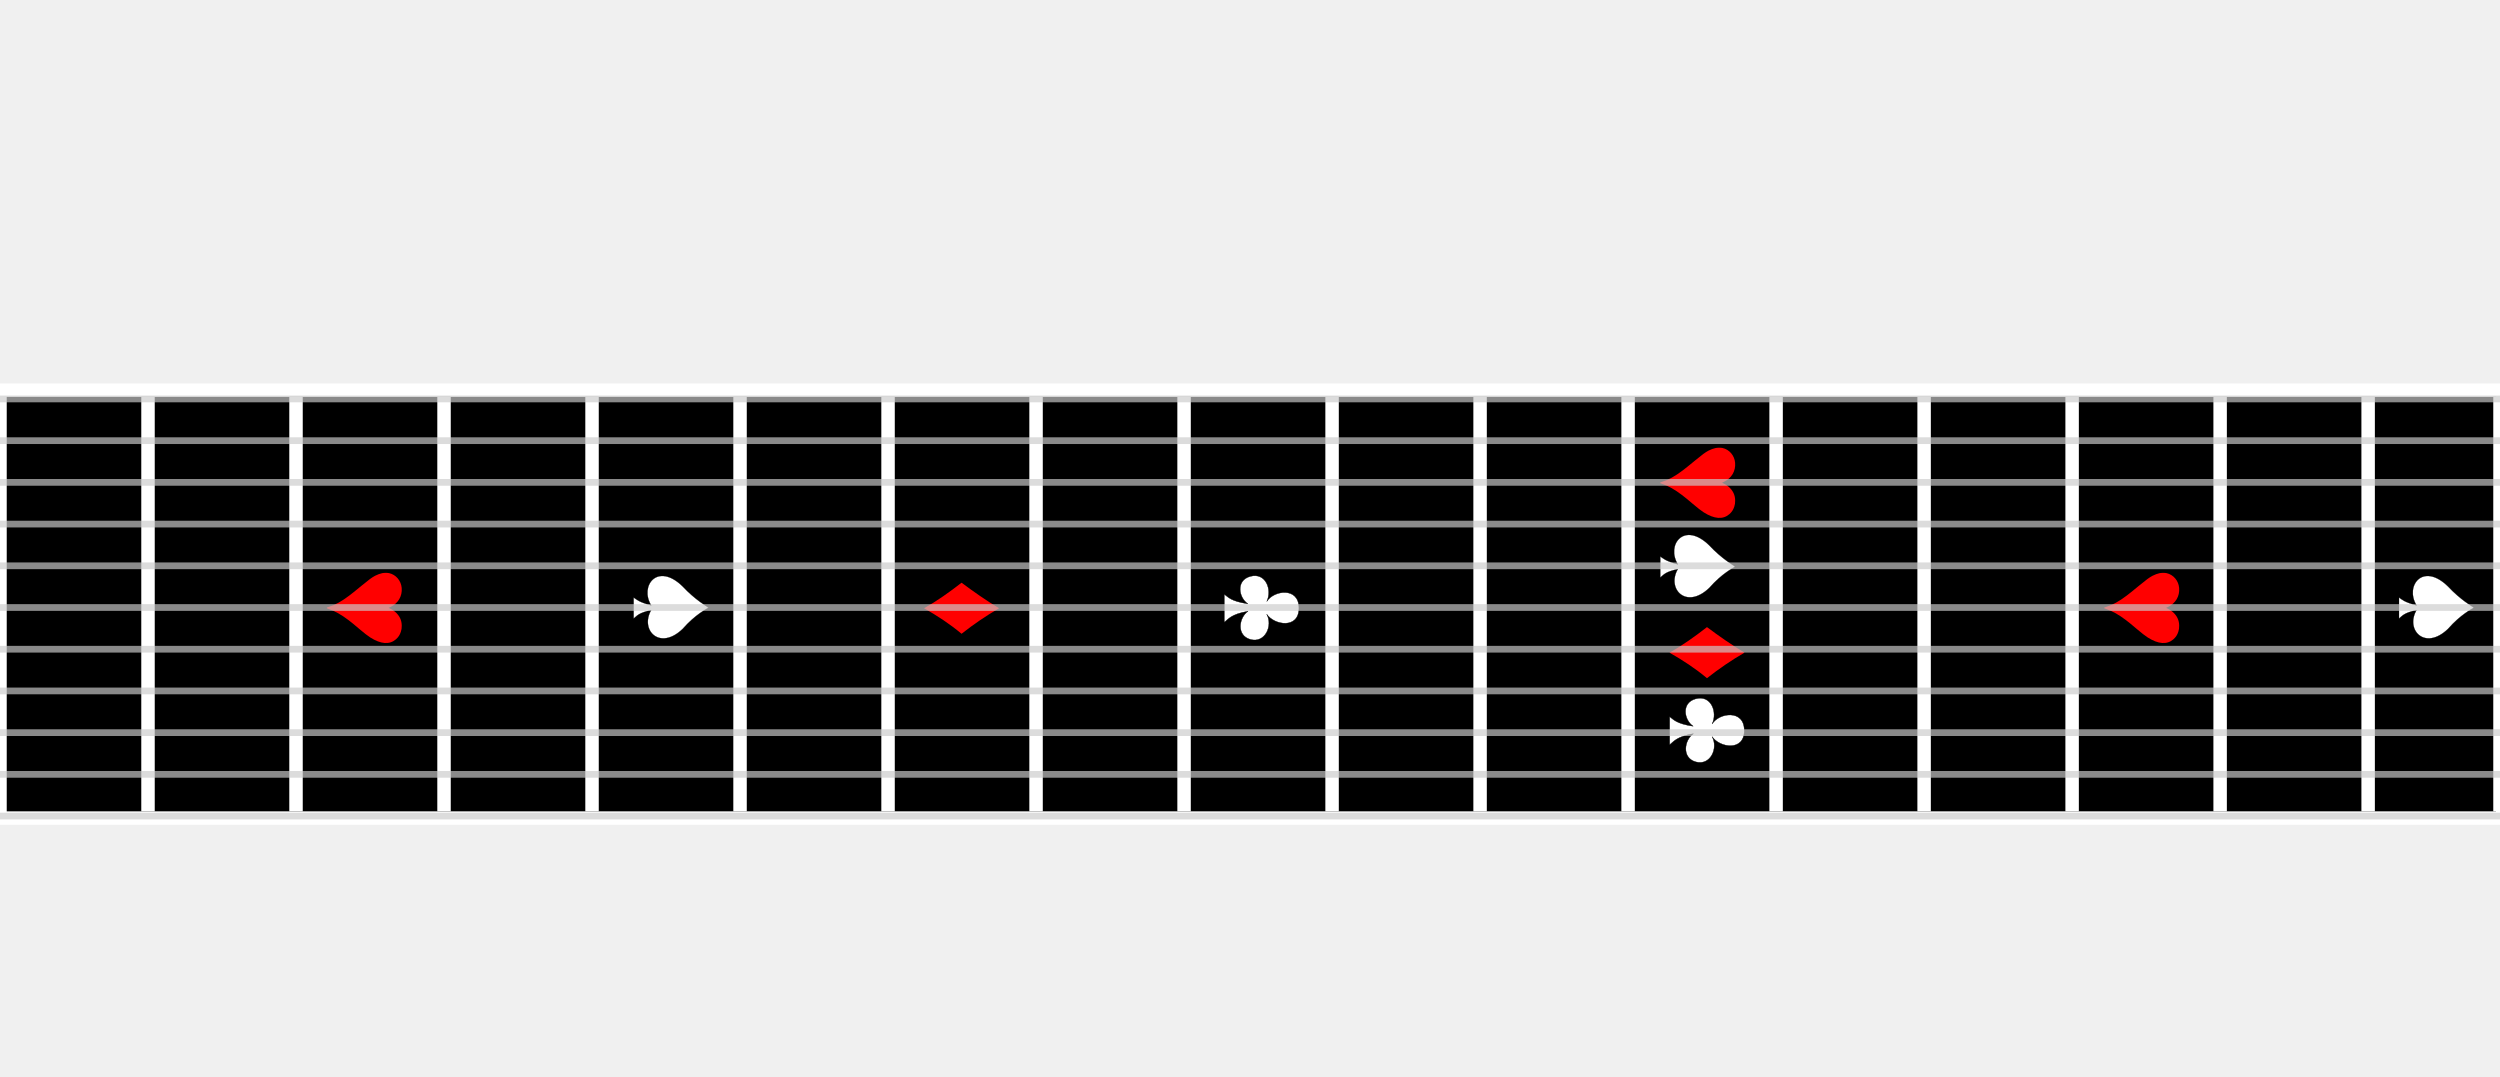
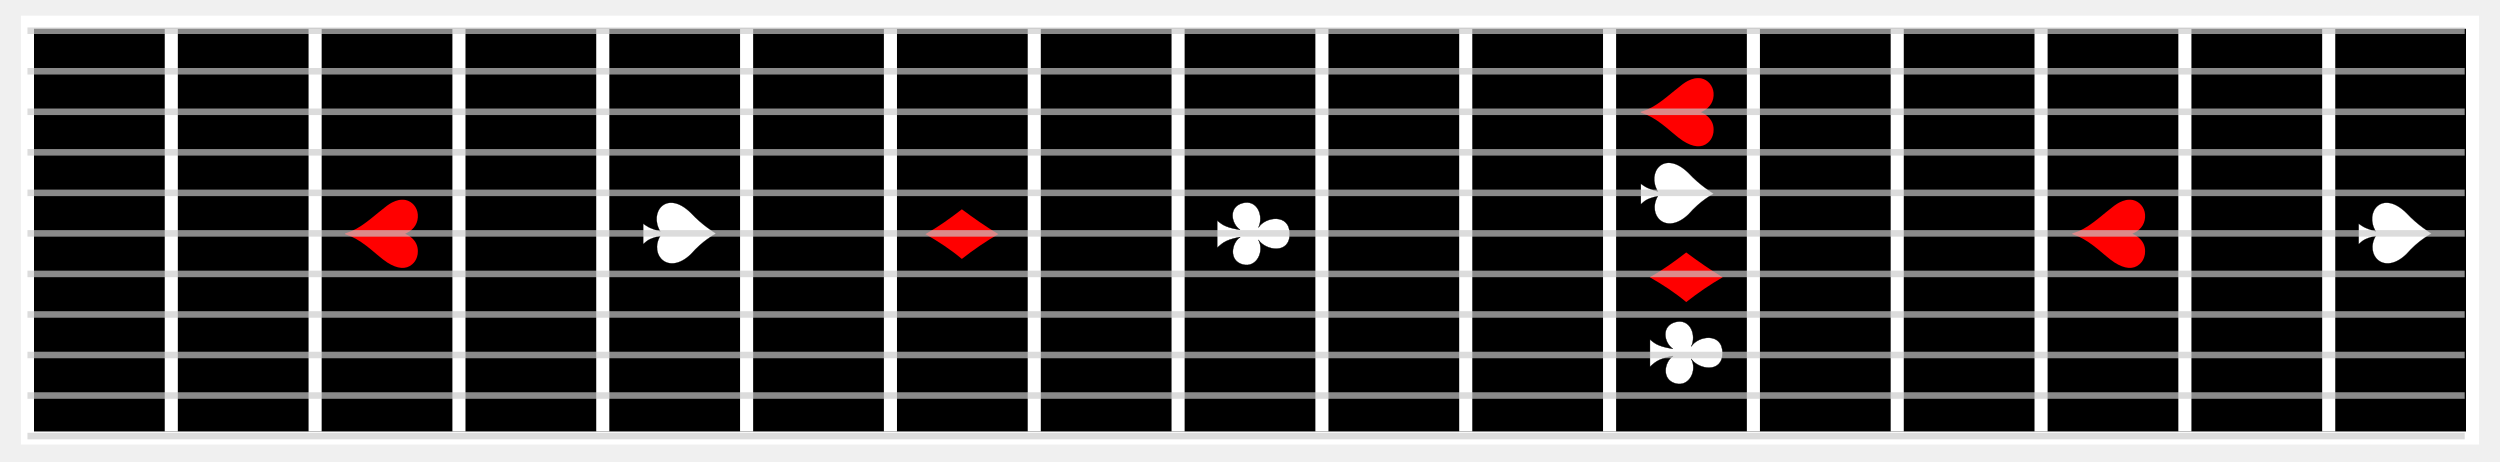
- <svg xmlns="http://www.w3.org/2000/svg" id="steelGuitar" version=" 1.1" viewBox="0 0 1858 800" width="1858" height="800">
-   <polygon points="0,290 1860,290 1860,608 0,608" fill="black" stroke-width="10" stroke="#ffffff" />
-   <path d="         M110 295 110 603          M220 295 220 603         M330 295 330 603          M440 295 440 603         M550 295 550 603          M660 295 660 603          M770 295 770 603          M880 295 880 603         M990 295 990 603          M1100 295 1100 603          M1210 295 1210 603          M1320 295 1320 603         M1430 295 1430 603          M1540 295 1540 603          M1650 295 1650 603          M1760 295 1760 603         M1858 295 1858 603       " stroke-width="10" stroke="#ffffff" />
-   <path transform="rotate(90) translate(510, -1310) scale(0.15)" id="rect3667" d="M 187.18,250.387 C 128.367,222.293 41.853,255.804 62.322,331.399 C 82.269,405.068 168.413,388.901 198.201,344.058 C 185.774,429.083 163.949,442.32 150.867,460.778 L 289.751,460.778 C 275.679,441.039 250.127,429.083 235.143,342.892 C 265.159,387.66 355.396,403.18 375.055,330.576 C 394.393,259.155 307.221,218.481 249.254,250.813 C 304.839,213.488 324.801,90.9 219.523,90.9 C 113.205,90.9 130.944,215.884 187.18,250.387 z " style="color:#000000;fill:#ffffff;fill-opacity:1;fill-rule:nonzero;stroke:#000000;stroke-width:1.811;stroke-linecap:butt;stroke-linejoin:miter;stroke-miterlimit:4;stroke-dashoffset:0;stroke-opacity:1;marker:none;marker-start:none;marker-mid:none;marker-end:none;visibility:visible;display:block;overflow:visible" />
-   <path transform="rotate(90) translate(400, -1310) scale(0.15)" id="path2139" d="M 566.999,90.004 C 528.301,154.401 484.737,216.348 440.477,275.844 C 486.822,335.339 531.082,397.286 566.999,461.683 C 604.307,396.061 645.091,333.501 693.521,275.844 C 646.481,216.348 603.612,153.176 566.999,90.004 z " style="fill:#ff0000;fill-opacity:1;fill-rule:evenodd;stroke:none;stroke-width:1pt;stroke-linecap:butt;stroke-linejoin:miter;stroke-opacity:1" />
-   <path transform="rotate(90) translate(336, -1370) scale(0.15)" style="fill:#ffffff;fill-opacity:1;fill-rule:evenodd;stroke:#000000;stroke-width:0.856pt;stroke-linecap:butt;stroke-linejoin:miter;stroke-opacity:1" d="M 462.295,664.328 C 340.151,789.05 459.887,879.519 556.409,819.974 C 538.184,884.942 528.161,890.054 517.097,907.164 L 621.311,907.164 C 607.934,889.887 593.885,884.942 579.651,820.344 C 678.198,876.954 782.061,778.23 672.712,664.328 C 601.197,601.773 573.432,544.663 567.503,536.554 C 561.814,543.311 528.295,602.934 462.295,664.328 z " id="path2076" />
-   <path transform="rotate(90) translate(326, -1370) scale(0.15)" id="path30" d="M 216.5,906.612 C 216.157,905.994 214.682,901.524 213.222,896.679 C 203.968,865.973 186.789,834.88 158.021,796.767 C 147.213,782.448 137.04,769.768 109.532,736.33 C 77.681,697.612 68.557,685.209 59.344,668.102 C 53.904,657.999 48.266,642.628 46.41,632.839 C 44.556,623.056 44.526,607.072 46.346,598.75 C 53.749,564.895 83.821,539.355 119.779,536.381 C 160.972,532.974 196.011,553.783 214.422,592.588 L 218.533,601.253 L 221.628,594.407 C 226.225,584.236 230.653,577.356 238.126,568.773 C 257.154,546.92 279.8,536.215 307.081,536.177 C 319.301,536.16 326.303,537.175 336.716,540.47 C 352.29,545.398 364.014,553.075 374.455,565.183 C 401.665,596.736 398.443,639.723 364.923,692.37 C 357.103,704.651 342.995,722.822 323.593,745.602 C 301.249,771.833 290.332,785.165 279.155,799.867 C 252.364,835.107 234.345,867.127 224.434,897.11 C 222.922,901.684 221.338,905.946 220.914,906.581 C 219.929,908.057 217.312,908.075 216.5,906.612 z " style="fill:#ff0000;fill-opacity:1" />
-   <path transform="rotate(90) translate(419, -979) scale(0.15)" id="rect3667" d="M 187.18,250.387 C 128.367,222.293 41.853,255.804 62.322,331.399 C 82.269,405.068 168.413,388.901 198.201,344.058 C 185.774,429.083 163.949,442.32 150.867,460.778 L 289.751,460.778 C 275.679,441.039 250.127,429.083 235.143,342.892 C 265.159,387.66 355.396,403.18 375.055,330.576 C 394.393,259.155 307.221,218.481 249.254,250.813 C 304.839,213.488 324.801,90.9 219.523,90.9 C 113.205,90.9 130.944,215.884 187.18,250.387 z " style="color:#000000;fill:#ffffff;fill-opacity:1;fill-rule:nonzero;stroke:#000000;stroke-width:1.811;stroke-linecap:butt;stroke-linejoin:miter;stroke-miterlimit:4;stroke-dashoffset:0;stroke-opacity:1;marker:none;marker-start:none;marker-mid:none;marker-end:none;visibility:visible;display:block;overflow:visible" />
-   <path transform="rotate(90) translate(367, -756) scale(0.15)" id="path2139" d="M 566.999,90.004 C 528.301,154.401 484.737,216.348 440.477,275.844 C 486.822,335.339 531.082,397.286 566.999,461.683 C 604.307,396.061 645.091,333.501 693.521,275.844 C 646.481,216.348 603.612,153.176 566.999,90.004 z " style="fill:#ff0000;fill-opacity:1;fill-rule:evenodd;stroke:none;stroke-width:1pt;stroke-linecap:butt;stroke-linejoin:miter;stroke-opacity:1" />
-   <path transform="rotate(90) translate(366.5, -607) scale(0.15)" style="fill:#ffffff;fill-opacity:1;fill-rule:evenodd;stroke:#000000;stroke-width:0.856pt;stroke-linecap:butt;stroke-linejoin:miter;stroke-opacity:1" d="M 462.295,664.328 C 340.151,789.05 459.887,879.519 556.409,819.974 C 538.184,884.942 528.161,890.054 517.097,907.164 L 621.311,907.164 C 607.934,889.887 593.885,884.942 579.651,820.344 C 678.198,876.954 782.061,778.23 672.712,664.328 C 601.197,601.773 573.432,544.663 567.503,536.554 C 561.814,543.311 528.295,602.934 462.295,664.328 z " id="path2076" />
-   <path transform="rotate(90) translate(419, -379) scale(0.15)" id="path30" d="M 216.5,906.612 C 216.157,905.994 214.682,901.524 213.222,896.679 C 203.968,865.973 186.789,834.88 158.021,796.767 C 147.213,782.448 137.04,769.768 109.532,736.33 C 77.681,697.612 68.557,685.209 59.344,668.102 C 53.904,657.999 48.266,642.628 46.41,632.839 C 44.556,623.056 44.526,607.072 46.346,598.75 C 53.749,564.895 83.821,539.355 119.779,536.381 C 160.972,532.974 196.011,553.783 214.422,592.588 L 218.533,601.253 L 221.628,594.407 C 226.225,584.236 230.653,577.356 238.126,568.773 C 257.154,546.92 279.8,536.215 307.081,536.177 C 319.301,536.16 326.303,537.175 336.716,540.47 C 352.29,545.398 364.014,553.075 374.455,565.183 C 401.665,596.736 398.443,639.723 364.923,692.37 C 357.103,704.651 342.995,722.822 323.593,745.602 C 301.249,771.833 290.332,785.165 279.155,799.867 C 252.364,835.107 234.345,867.127 224.434,897.11 C 222.922,901.684 221.338,905.946 220.914,906.581 C 219.929,908.057 217.312,908.075 216.5,906.612 z " style="fill:#ff0000;fill-opacity:1" />
-   <path transform="rotate(90) translate(366.5, -1919) scale(0.15)" style="fill:#ffffff;fill-opacity:1;fill-rule:evenodd;stroke:#000000;stroke-width:0.856pt;stroke-linecap:butt;stroke-linejoin:miter;stroke-opacity:1" d="M 462.295,664.328 C 340.151,789.05 459.887,879.519 556.409,819.974 C 538.184,884.942 528.161,890.054 517.097,907.164 L 621.311,907.164 C 607.934,889.887 593.885,884.942 579.651,820.344 C 678.198,876.954 782.061,778.23 672.712,664.328 C 601.197,601.773 573.432,544.663 567.503,536.554 C 561.814,543.311 528.295,602.934 462.295,664.328 z " id="path2076" />
-   <path transform="rotate(90) translate(419, -1700) scale(0.15)" id="path30" d="M 216.5,906.612 C 216.157,905.994 214.682,901.524 213.222,896.679 C 203.968,865.973 186.789,834.88 158.021,796.767 C 147.213,782.448 137.04,769.768 109.532,736.33 C 77.681,697.612 68.557,685.209 59.344,668.102 C 53.904,657.999 48.266,642.628 46.41,632.839 C 44.556,623.056 44.526,607.072 46.346,598.75 C 53.749,564.895 83.821,539.355 119.779,536.381 C 160.972,532.974 196.011,553.783 214.422,592.588 L 218.533,601.253 L 221.628,594.407 C 226.225,584.236 230.653,577.356 238.126,568.773 C 257.154,546.92 279.8,536.215 307.081,536.177 C 319.301,536.16 326.303,537.175 336.716,540.47 C 352.29,545.398 364.014,553.075 374.455,565.183 C 401.665,596.736 398.443,639.723 364.923,692.37 C 357.103,704.651 342.995,722.822 323.593,745.602 C 301.249,771.833 290.332,785.165 279.155,799.867 C 252.364,835.107 234.345,867.127 224.434,897.11 C 222.922,901.684 221.338,905.946 220.914,906.581 C 219.929,908.057 217.312,908.075 216.5,906.612 z " style="fill:#ff0000;fill-opacity:1" />
-   <rect class="string" x="0" y="294" width="1864" height="5" fill="rgba(204,204,204,0.678)" />
-   <rect class="string" x="0" y="325" width="1864" height="5" fill="rgba(204,204,204,0.678)" />
-   <rect class="string" x="0" y="356" width="1864" height="5" fill="rgba(204,204,204,0.678)" />
-   <rect class="string" x="0" y="387" width="1864" height="5" fill="rgba(204,204,204,0.678)" />
-   <rect class="string" x="0" y="418" width="1864" height="5" fill="rgba(204,204,204,0.678)" />
-   <rect class="string" x="0" y="449" width="1864" height="5" fill="rgba(204,204,204,0.678)" />
-   <rect class="string" x="0" y="480" width="1864" height="5" fill="rgba(204,204,204,0.678)" />
-   <rect class="string" x="0" y="511" width="1864" height="5" fill="rgba(204,204,204,0.678)" />
-   <rect class="string" x="0" y="542" width="1864" height="5" fill="rgba(204,204,204,0.678)" />
-   <rect class="string" x="0" y="573" width="1864" height="5" fill="rgba(204,204,204,0.678)" />
-   <rect class="string" x="0" y="604" width="1864" height="5" fill="rgba(204,204,204,0.678)" />
+ <svg xmlns="http://www.w3.org/2000/svg" id="steelGuitar" version=" 1.1" viewBox="0 0 1912 353" width="1912" height="353">
+   <g transform="translate(21, -273)">
+     <polygon points="0,290 1870,290 1870,608 0,608" fill="black" stroke-width="10" stroke="#ffffff" />
+     <path d="         M110 295 110 603          M220 295 220 603         M330 295 330 603          M440 295 440 603         M550 295 550 603          M660 295 660 603          M770 295 770 603          M880 295 880 603         M990 295 990 603          M1100 295 1100 603          M1210 295 1210 603          M1320 295 1320 603         M1430 295 1430 603          M1540 295 1540 603          M1650 295 1650 603          M1760 295 1760 603         M1870 295 M1870 603       " stroke-width="10" stroke="#ffffff" />
+     <path transform="rotate(90) translate(510, -1310) scale(0.15)" id="rect3667" d="M 187.18,250.387 C 128.367,222.293 41.853,255.804 62.322,331.399 C 82.269,405.068 168.413,388.901 198.201,344.058 C 185.774,429.083 163.949,442.32 150.867,460.778 L 289.751,460.778 C 275.679,441.039 250.127,429.083 235.143,342.892 C 265.159,387.66 355.396,403.18 375.055,330.576 C 394.393,259.155 307.221,218.481 249.254,250.813 C 304.839,213.488 324.801,90.9 219.523,90.9 C 113.205,90.9 130.944,215.884 187.18,250.387 z " style="color:#000000;fill:#ffffff;fill-opacity:1;fill-rule:nonzero;stroke:#000000;stroke-width:1.811;stroke-linecap:butt;stroke-linejoin:miter;stroke-miterlimit:4;stroke-dashoffset:0;stroke-opacity:1;marker:none;marker-start:none;marker-mid:none;marker-end:none;visibility:visible;display:block;overflow:visible" />
+     <path transform="rotate(90) translate(400, -1310) scale(0.15)" id="path2139" d="M 566.999,90.004 C 528.301,154.401 484.737,216.348 440.477,275.844 C 486.822,335.339 531.082,397.286 566.999,461.683 C 604.307,396.061 645.091,333.501 693.521,275.844 C 646.481,216.348 603.612,153.176 566.999,90.004 z " style="fill:#ff0000;fill-opacity:1;fill-rule:evenodd;stroke:none;stroke-width:1pt;stroke-linecap:butt;stroke-linejoin:miter;stroke-opacity:1" />
+     <path transform="rotate(90) translate(336, -1370) scale(0.15)" style="fill:#ffffff;fill-opacity:1;fill-rule:evenodd;stroke:#000000;stroke-width:0.856pt;stroke-linecap:butt;stroke-linejoin:miter;stroke-opacity:1" d="M 462.295,664.328 C 340.151,789.05 459.887,879.519 556.409,819.974 C 538.184,884.942 528.161,890.054 517.097,907.164 L 621.311,907.164 C 607.934,889.887 593.885,884.942 579.651,820.344 C 678.198,876.954 782.061,778.23 672.712,664.328 C 601.197,601.773 573.432,544.663 567.503,536.554 C 561.814,543.311 528.295,602.934 462.295,664.328 z " id="path2076" />
+     <path transform="rotate(90) translate(326, -1370) scale(0.15)" id="path30" d="M 216.5,906.612 C 216.157,905.994 214.682,901.524 213.222,896.679 C 203.968,865.973 186.789,834.88 158.021,796.767 C 147.213,782.448 137.04,769.768 109.532,736.33 C 77.681,697.612 68.557,685.209 59.344,668.102 C 53.904,657.999 48.266,642.628 46.41,632.839 C 44.556,623.056 44.526,607.072 46.346,598.75 C 53.749,564.895 83.821,539.355 119.779,536.381 C 160.972,532.974 196.011,553.783 214.422,592.588 L 218.533,601.253 L 221.628,594.407 C 226.225,584.236 230.653,577.356 238.126,568.773 C 257.154,546.92 279.8,536.215 307.081,536.177 C 319.301,536.16 326.303,537.175 336.716,540.47 C 352.29,545.398 364.014,553.075 374.455,565.183 C 401.665,596.736 398.443,639.723 364.923,692.37 C 357.103,704.651 342.995,722.822 323.593,745.602 C 301.249,771.833 290.332,785.165 279.155,799.867 C 252.364,835.107 234.345,867.127 224.434,897.11 C 222.922,901.684 221.338,905.946 220.914,906.581 C 219.929,908.057 217.312,908.075 216.5,906.612 z " style="fill:#ff0000;fill-opacity:1" />
+     <path transform="rotate(90) translate(419, -979) scale(0.15)" id="rect3667" d="M 187.18,250.387 C 128.367,222.293 41.853,255.804 62.322,331.399 C 82.269,405.068 168.413,388.901 198.201,344.058 C 185.774,429.083 163.949,442.32 150.867,460.778 L 289.751,460.778 C 275.679,441.039 250.127,429.083 235.143,342.892 C 265.159,387.66 355.396,403.18 375.055,330.576 C 394.393,259.155 307.221,218.481 249.254,250.813 C 304.839,213.488 324.801,90.9 219.523,90.9 C 113.205,90.9 130.944,215.884 187.18,250.387 z " style="color:#000000;fill:#ffffff;fill-opacity:1;fill-rule:nonzero;stroke:#000000;stroke-width:1.811;stroke-linecap:butt;stroke-linejoin:miter;stroke-miterlimit:4;stroke-dashoffset:0;stroke-opacity:1;marker:none;marker-start:none;marker-mid:none;marker-end:none;visibility:visible;display:block;overflow:visible" />
+     <path transform="rotate(90) translate(367, -756) scale(0.15)" id="path2139" d="M 566.999,90.004 C 528.301,154.401 484.737,216.348 440.477,275.844 C 486.822,335.339 531.082,397.286 566.999,461.683 C 604.307,396.061 645.091,333.501 693.521,275.844 C 646.481,216.348 603.612,153.176 566.999,90.004 z " style="fill:#ff0000;fill-opacity:1;fill-rule:evenodd;stroke:none;stroke-width:1pt;stroke-linecap:butt;stroke-linejoin:miter;stroke-opacity:1" />
+     <path transform="rotate(90) translate(366.5, -607) scale(0.15)" style="fill:#ffffff;fill-opacity:1;fill-rule:evenodd;stroke:#000000;stroke-width:0.856pt;stroke-linecap:butt;stroke-linejoin:miter;stroke-opacity:1" d="M 462.295,664.328 C 340.151,789.05 459.887,879.519 556.409,819.974 C 538.184,884.942 528.161,890.054 517.097,907.164 L 621.311,907.164 C 607.934,889.887 593.885,884.942 579.651,820.344 C 678.198,876.954 782.061,778.23 672.712,664.328 C 601.197,601.773 573.432,544.663 567.503,536.554 C 561.814,543.311 528.295,602.934 462.295,664.328 z " id="path2076" />
+     <path transform="rotate(90) translate(419, -379) scale(0.15)" id="path30" d="M 216.5,906.612 C 216.157,905.994 214.682,901.524 213.222,896.679 C 203.968,865.973 186.789,834.88 158.021,796.767 C 147.213,782.448 137.04,769.768 109.532,736.33 C 77.681,697.612 68.557,685.209 59.344,668.102 C 53.904,657.999 48.266,642.628 46.41,632.839 C 44.556,623.056 44.526,607.072 46.346,598.75 C 53.749,564.895 83.821,539.355 119.779,536.381 C 160.972,532.974 196.011,553.783 214.422,592.588 L 218.533,601.253 L 221.628,594.407 C 226.225,584.236 230.653,577.356 238.126,568.773 C 257.154,546.92 279.8,536.215 307.081,536.177 C 319.301,536.16 326.303,537.175 336.716,540.47 C 352.29,545.398 364.014,553.075 374.455,565.183 C 401.665,596.736 398.443,639.723 364.923,692.37 C 357.103,704.651 342.995,722.822 323.593,745.602 C 301.249,771.833 290.332,785.165 279.155,799.867 C 252.364,835.107 234.345,867.127 224.434,897.11 C 222.922,901.684 221.338,905.946 220.914,906.581 C 219.929,908.057 217.312,908.075 216.5,906.612 z " style="fill:#ff0000;fill-opacity:1" />
+     <path transform="rotate(90) translate(366.5, -1919) scale(0.15)" style="fill:#ffffff;fill-opacity:1;fill-rule:evenodd;stroke:#000000;stroke-width:0.856pt;stroke-linecap:butt;stroke-linejoin:miter;stroke-opacity:1" d="M 462.295,664.328 C 340.151,789.05 459.887,879.519 556.409,819.974 C 538.184,884.942 528.161,890.054 517.097,907.164 L 621.311,907.164 C 607.934,889.887 593.885,884.942 579.651,820.344 C 678.198,876.954 782.061,778.23 672.712,664.328 C 601.197,601.773 573.432,544.663 567.503,536.554 C 561.814,543.311 528.295,602.934 462.295,664.328 z " id="path2076" />
+     <path transform="rotate(90) translate(419, -1700) scale(0.15)" id="path30" d="M 216.5,906.612 C 216.157,905.994 214.682,901.524 213.222,896.679 C 203.968,865.973 186.789,834.88 158.021,796.767 C 147.213,782.448 137.04,769.768 109.532,736.33 C 77.681,697.612 68.557,685.209 59.344,668.102 C 53.904,657.999 48.266,642.628 46.41,632.839 C 44.556,623.056 44.526,607.072 46.346,598.75 C 53.749,564.895 83.821,539.355 119.779,536.381 C 160.972,532.974 196.011,553.783 214.422,592.588 L 218.533,601.253 L 221.628,594.407 C 226.225,584.236 230.653,577.356 238.126,568.773 C 257.154,546.92 279.8,536.215 307.081,536.177 C 319.301,536.16 326.303,537.175 336.716,540.47 C 352.29,545.398 364.014,553.075 374.455,565.183 C 401.665,596.736 398.443,639.723 364.923,692.37 C 357.103,704.651 342.995,722.822 323.593,745.602 C 301.249,771.833 290.332,785.165 279.155,799.867 C 252.364,835.107 234.345,867.127 224.434,897.11 C 222.922,901.684 221.338,905.946 220.914,906.581 C 219.929,908.057 217.312,908.075 216.5,906.612 z " style="fill:#ff0000;fill-opacity:1" />
+     <rect class="string" x="0" y="294" width="1864" height="5" fill="rgba(204,204,204,0.678)" />
+     <rect class="string" x="0" y="325" width="1864" height="5" fill="rgba(204,204,204,0.678)" />
+     <rect class="string" x="0" y="356" width="1864" height="5" fill="rgba(204,204,204,0.678)" />
+     <rect class="string" x="0" y="387" width="1864" height="5" fill="rgba(204,204,204,0.678)" />
+     <rect class="string" x="0" y="418" width="1864" height="5" fill="rgba(204,204,204,0.678)" />
+     <rect class="string" x="0" y="449" width="1864" height="5" fill="rgba(204,204,204,0.678)" />
+     <rect class="string" x="0" y="480" width="1864" height="5" fill="rgba(204,204,204,0.678)" />
+     <rect class="string" x="0" y="511" width="1864" height="5" fill="rgba(204,204,204,0.678)" />
+     <rect class="string" x="0" y="542" width="1864" height="5" fill="rgba(204,204,204,0.678)" />
+     <rect class="string" x="0" y="573" width="1864" height="5" fill="rgba(204,204,204,0.678)" />
+     <rect class="string" x="0" y="604" width="1864" height="5" fill="rgba(204,204,204,0.678)" />
+   </g>
</svg>
